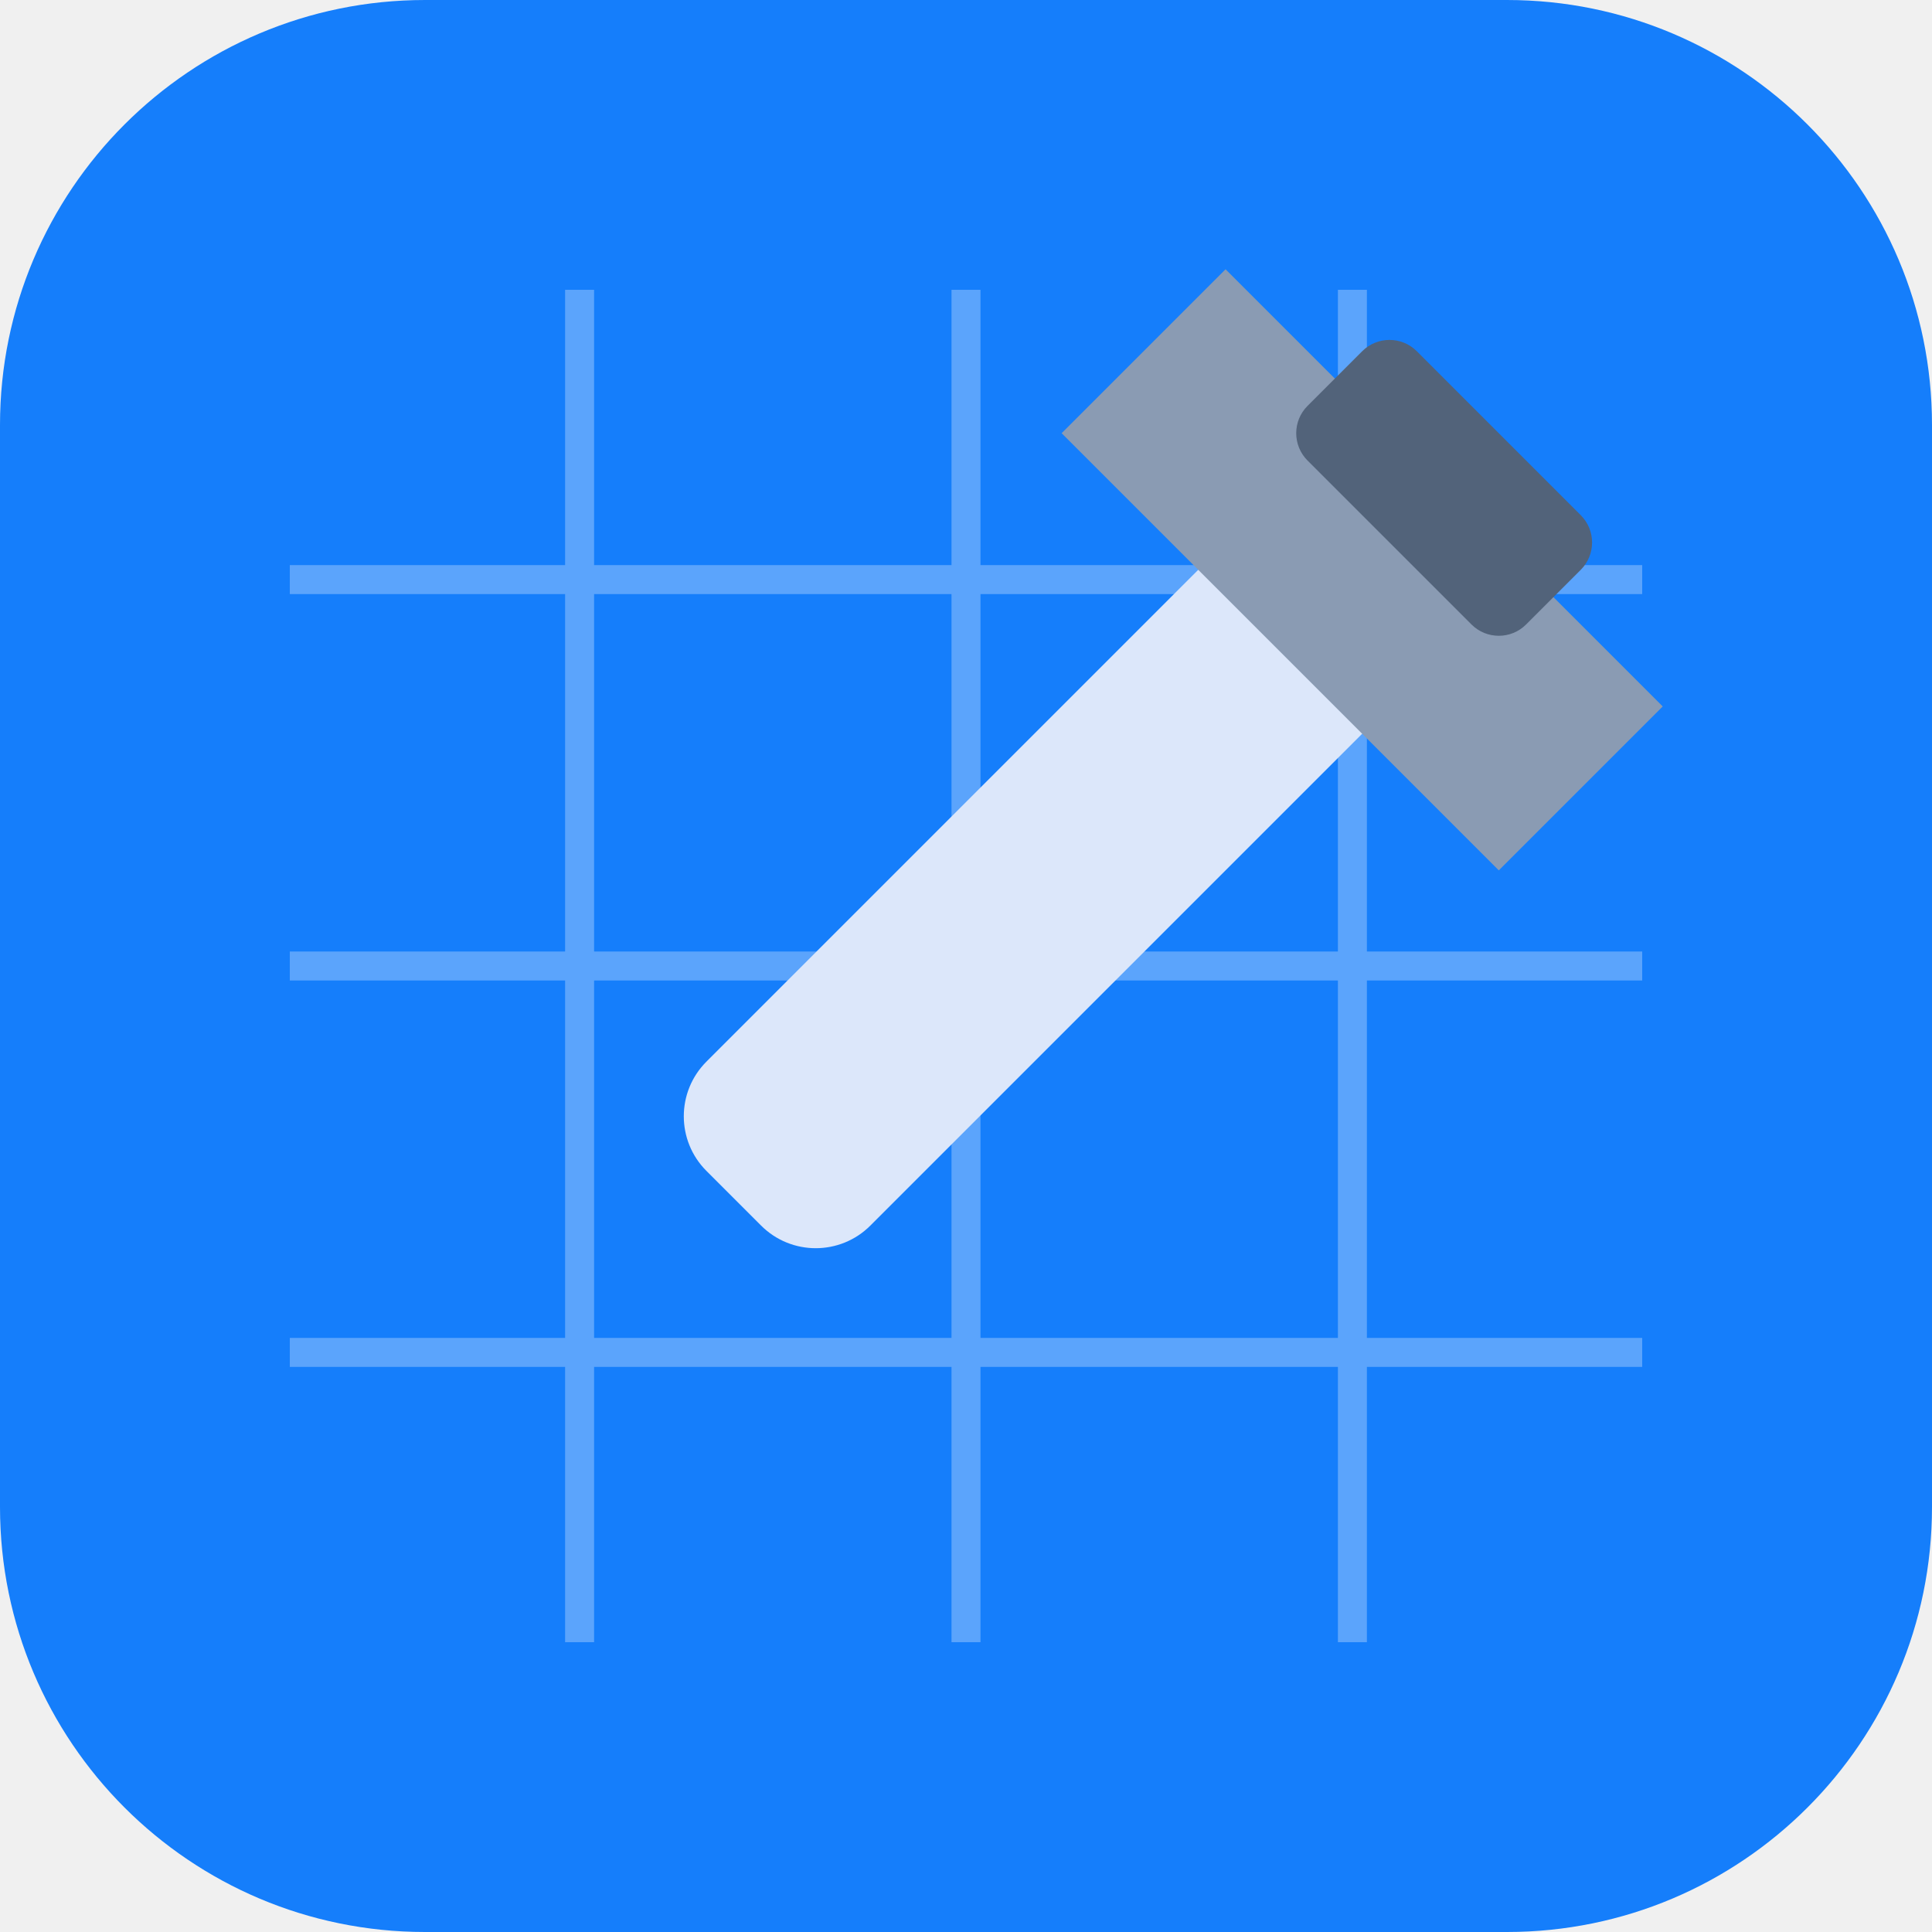
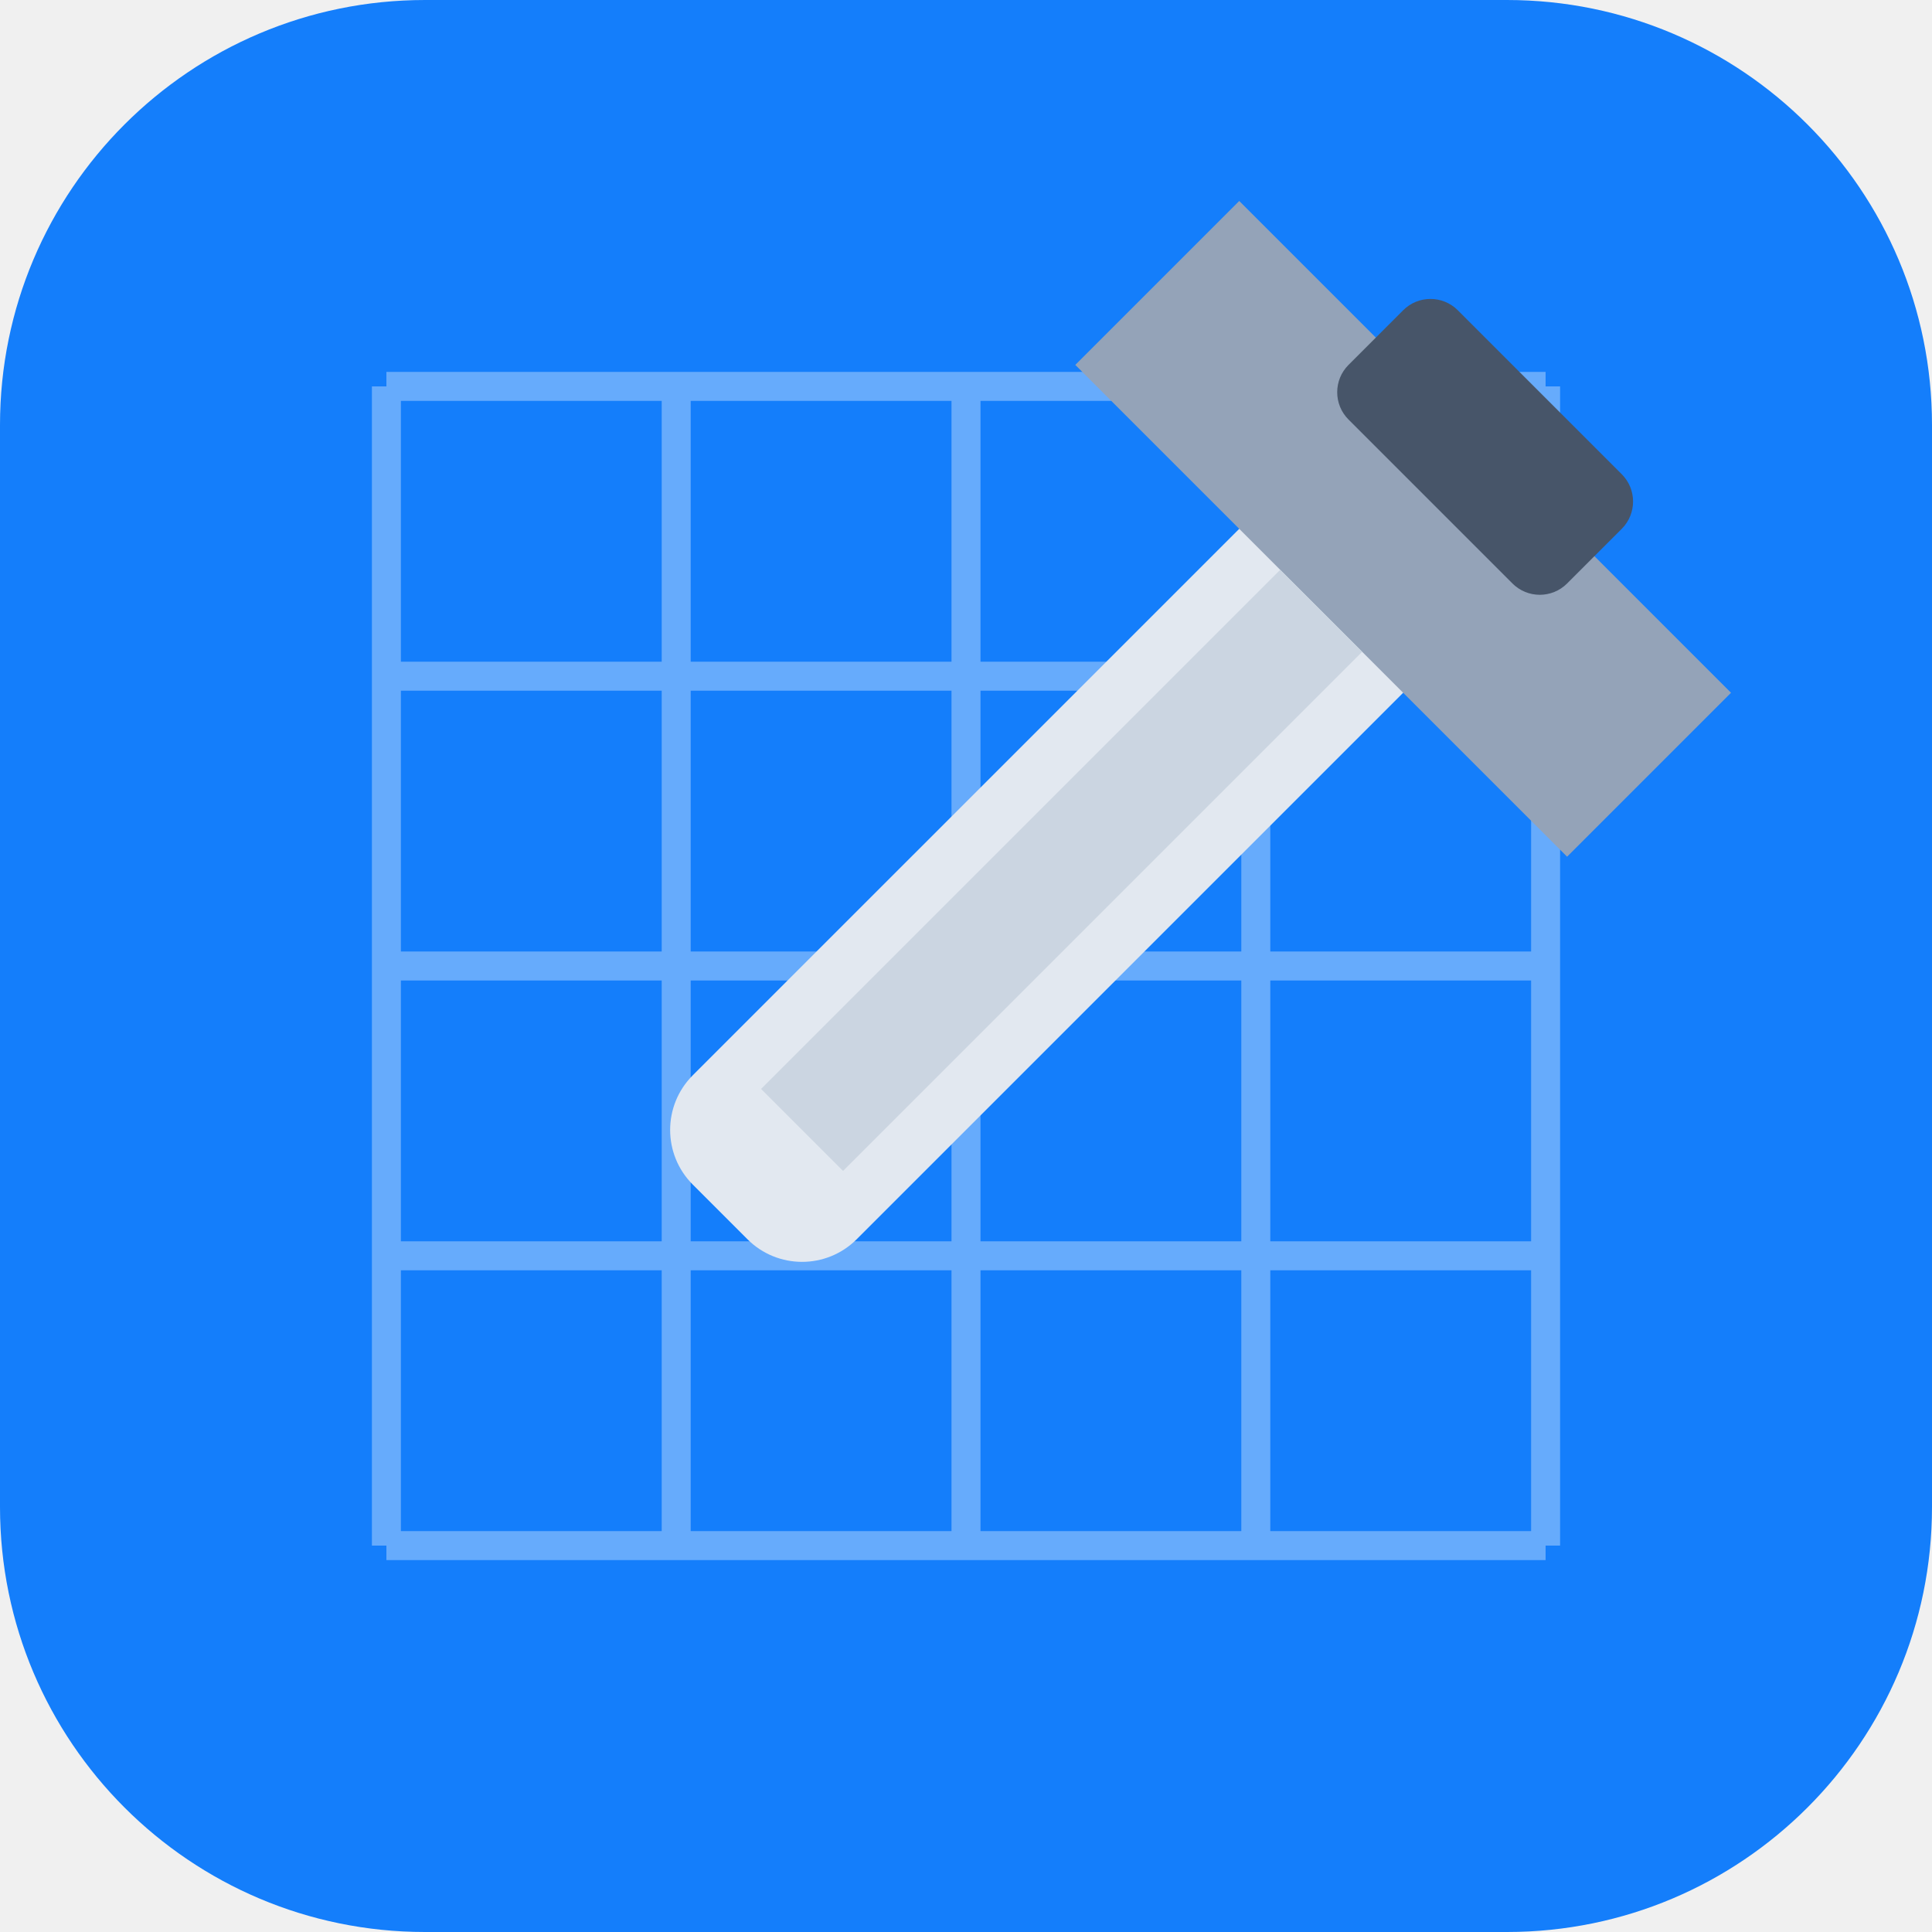
<svg xmlns="http://www.w3.org/2000/svg" viewBox="0 0 100 100" width="100%" height="100%">
-   <rect width="100" height="100" rx="22" fill="#157EFB" />
-   <path fill="none" stroke="#FFFFFF" stroke-opacity="0.3" stroke-width="1.5" d="M15 30h70M15 50h70M15 70h70M30 15v70M50 15v70M70 15v70" />
-   <g transform="rotate(45 50 50) translate(0 -5)">
-     <rect x="44" y="24" width="12" height="48" rx="4" fill="#DCE7FA" />
-     <path fill="#8A9BB3" d="M34 20h32v12H34z" />
-     <rect x="42" y="16" width="16" height="8" rx="2" fill="#52637A" />
+   <rect width="100" height="100" rx="22" fill="#147EFB" />
+   <path fill="none" stroke="#FFFFFF" stroke-opacity="0.35" stroke-width="1.5" d="M20 20h60M20 35h60M20 50h60M20 65h60M20 80h60M20 20v60M35 20v60M50 20v60M65 20v60M80 20v60" />
+   <g transform="rotate(45 50 50) translate(0, -6)">
+     <rect x="44" y="22" width="12" height="52" rx="4" fill="#E2E8F0" />
+     <path fill="#94A3B8" d="M32 18h36v12H32z" />
+     <rect x="42" y="14" width="16" height="8" rx="2" fill="#475569" />
+     <rect x="47" y="30" width="6" height="38" fill="#CBD5E1" />
  </g>
</svg>
